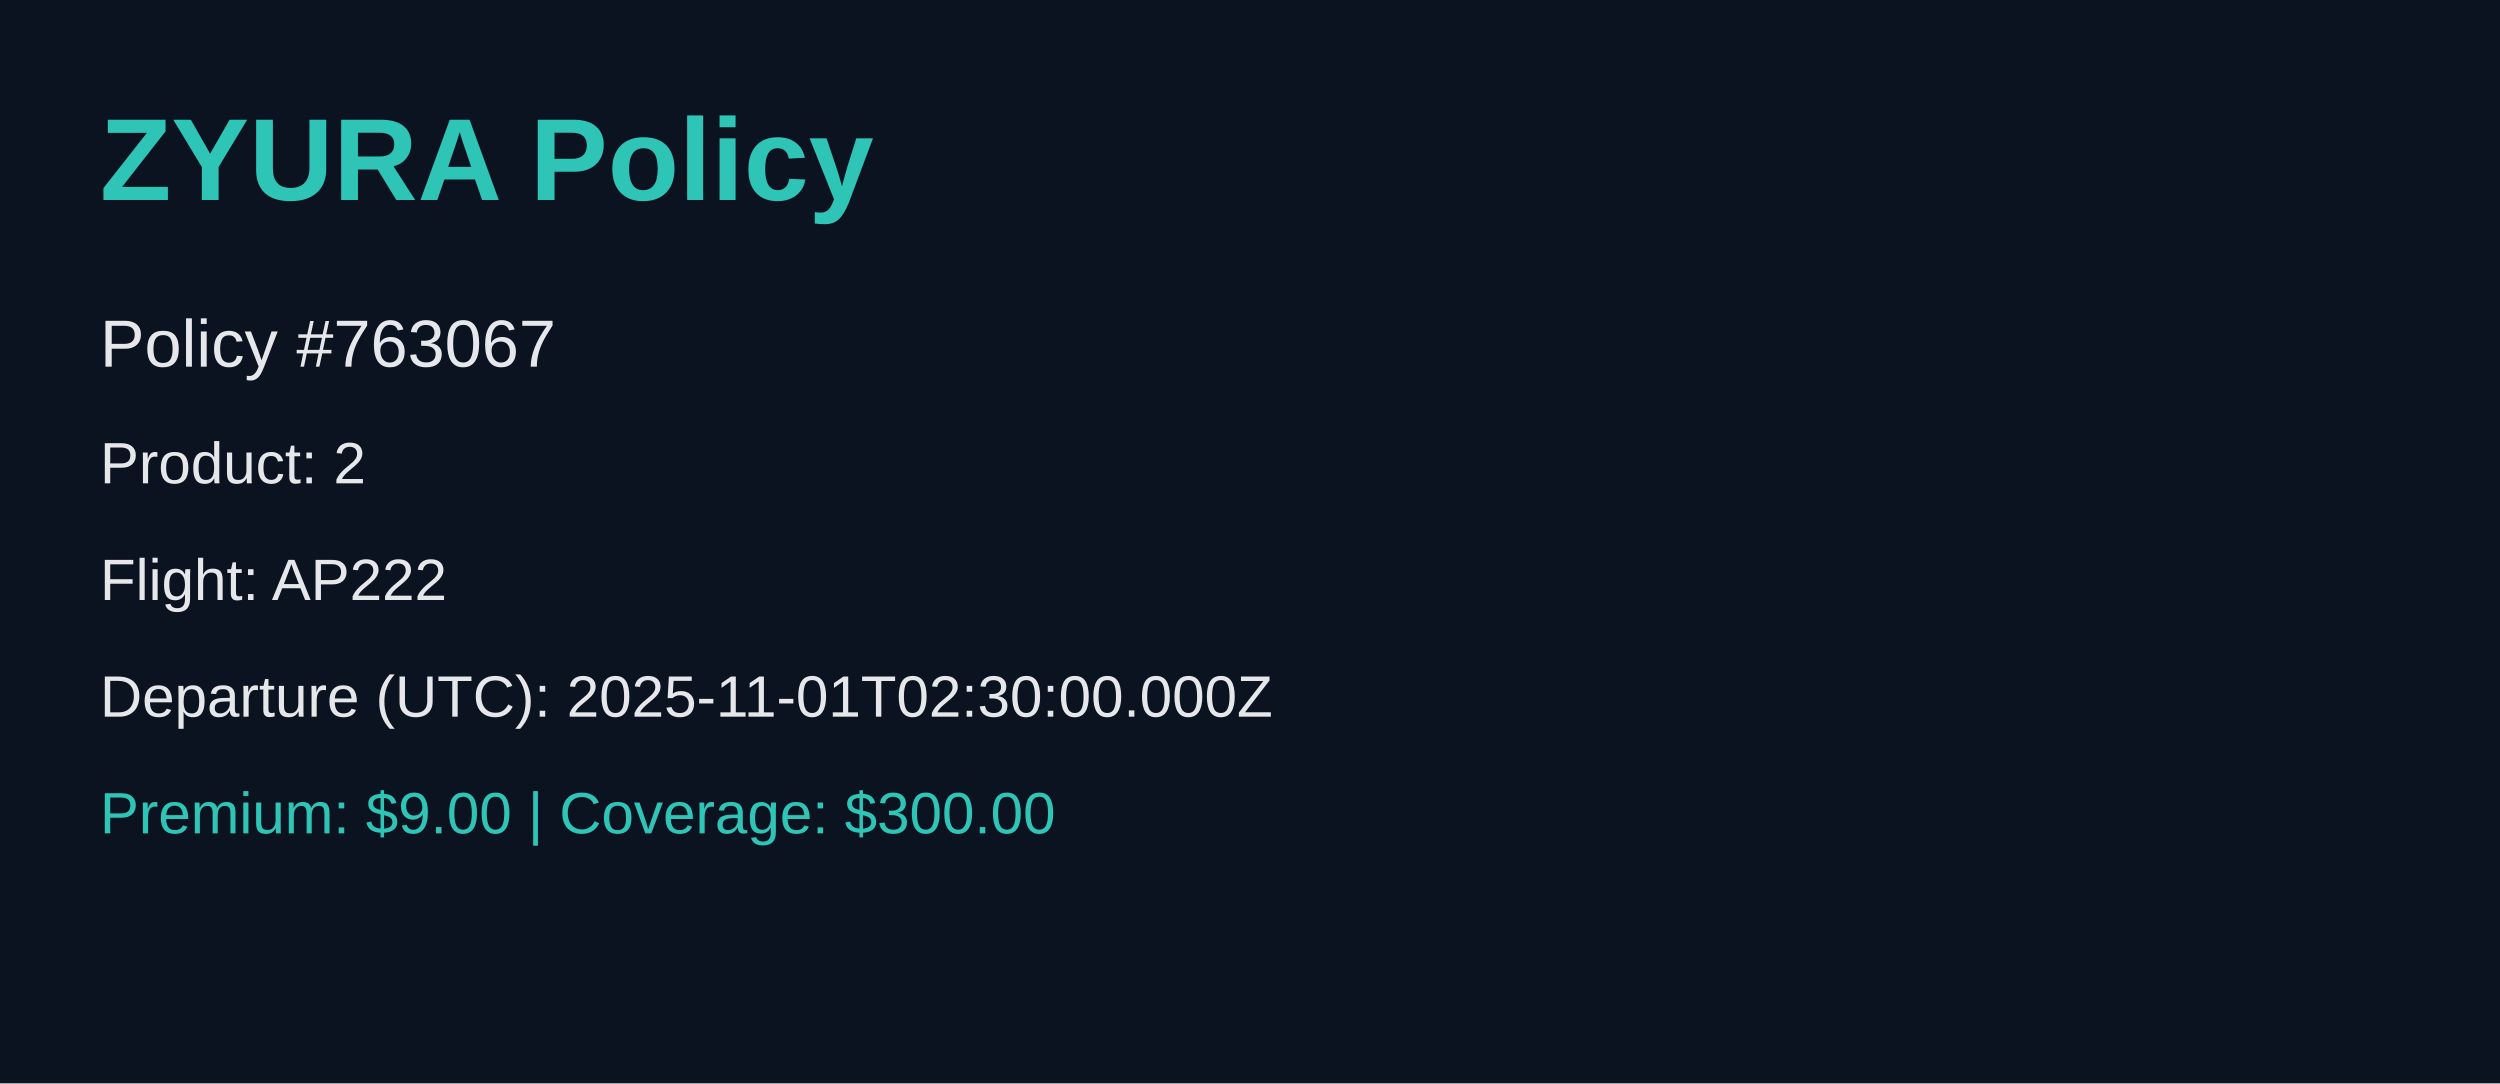
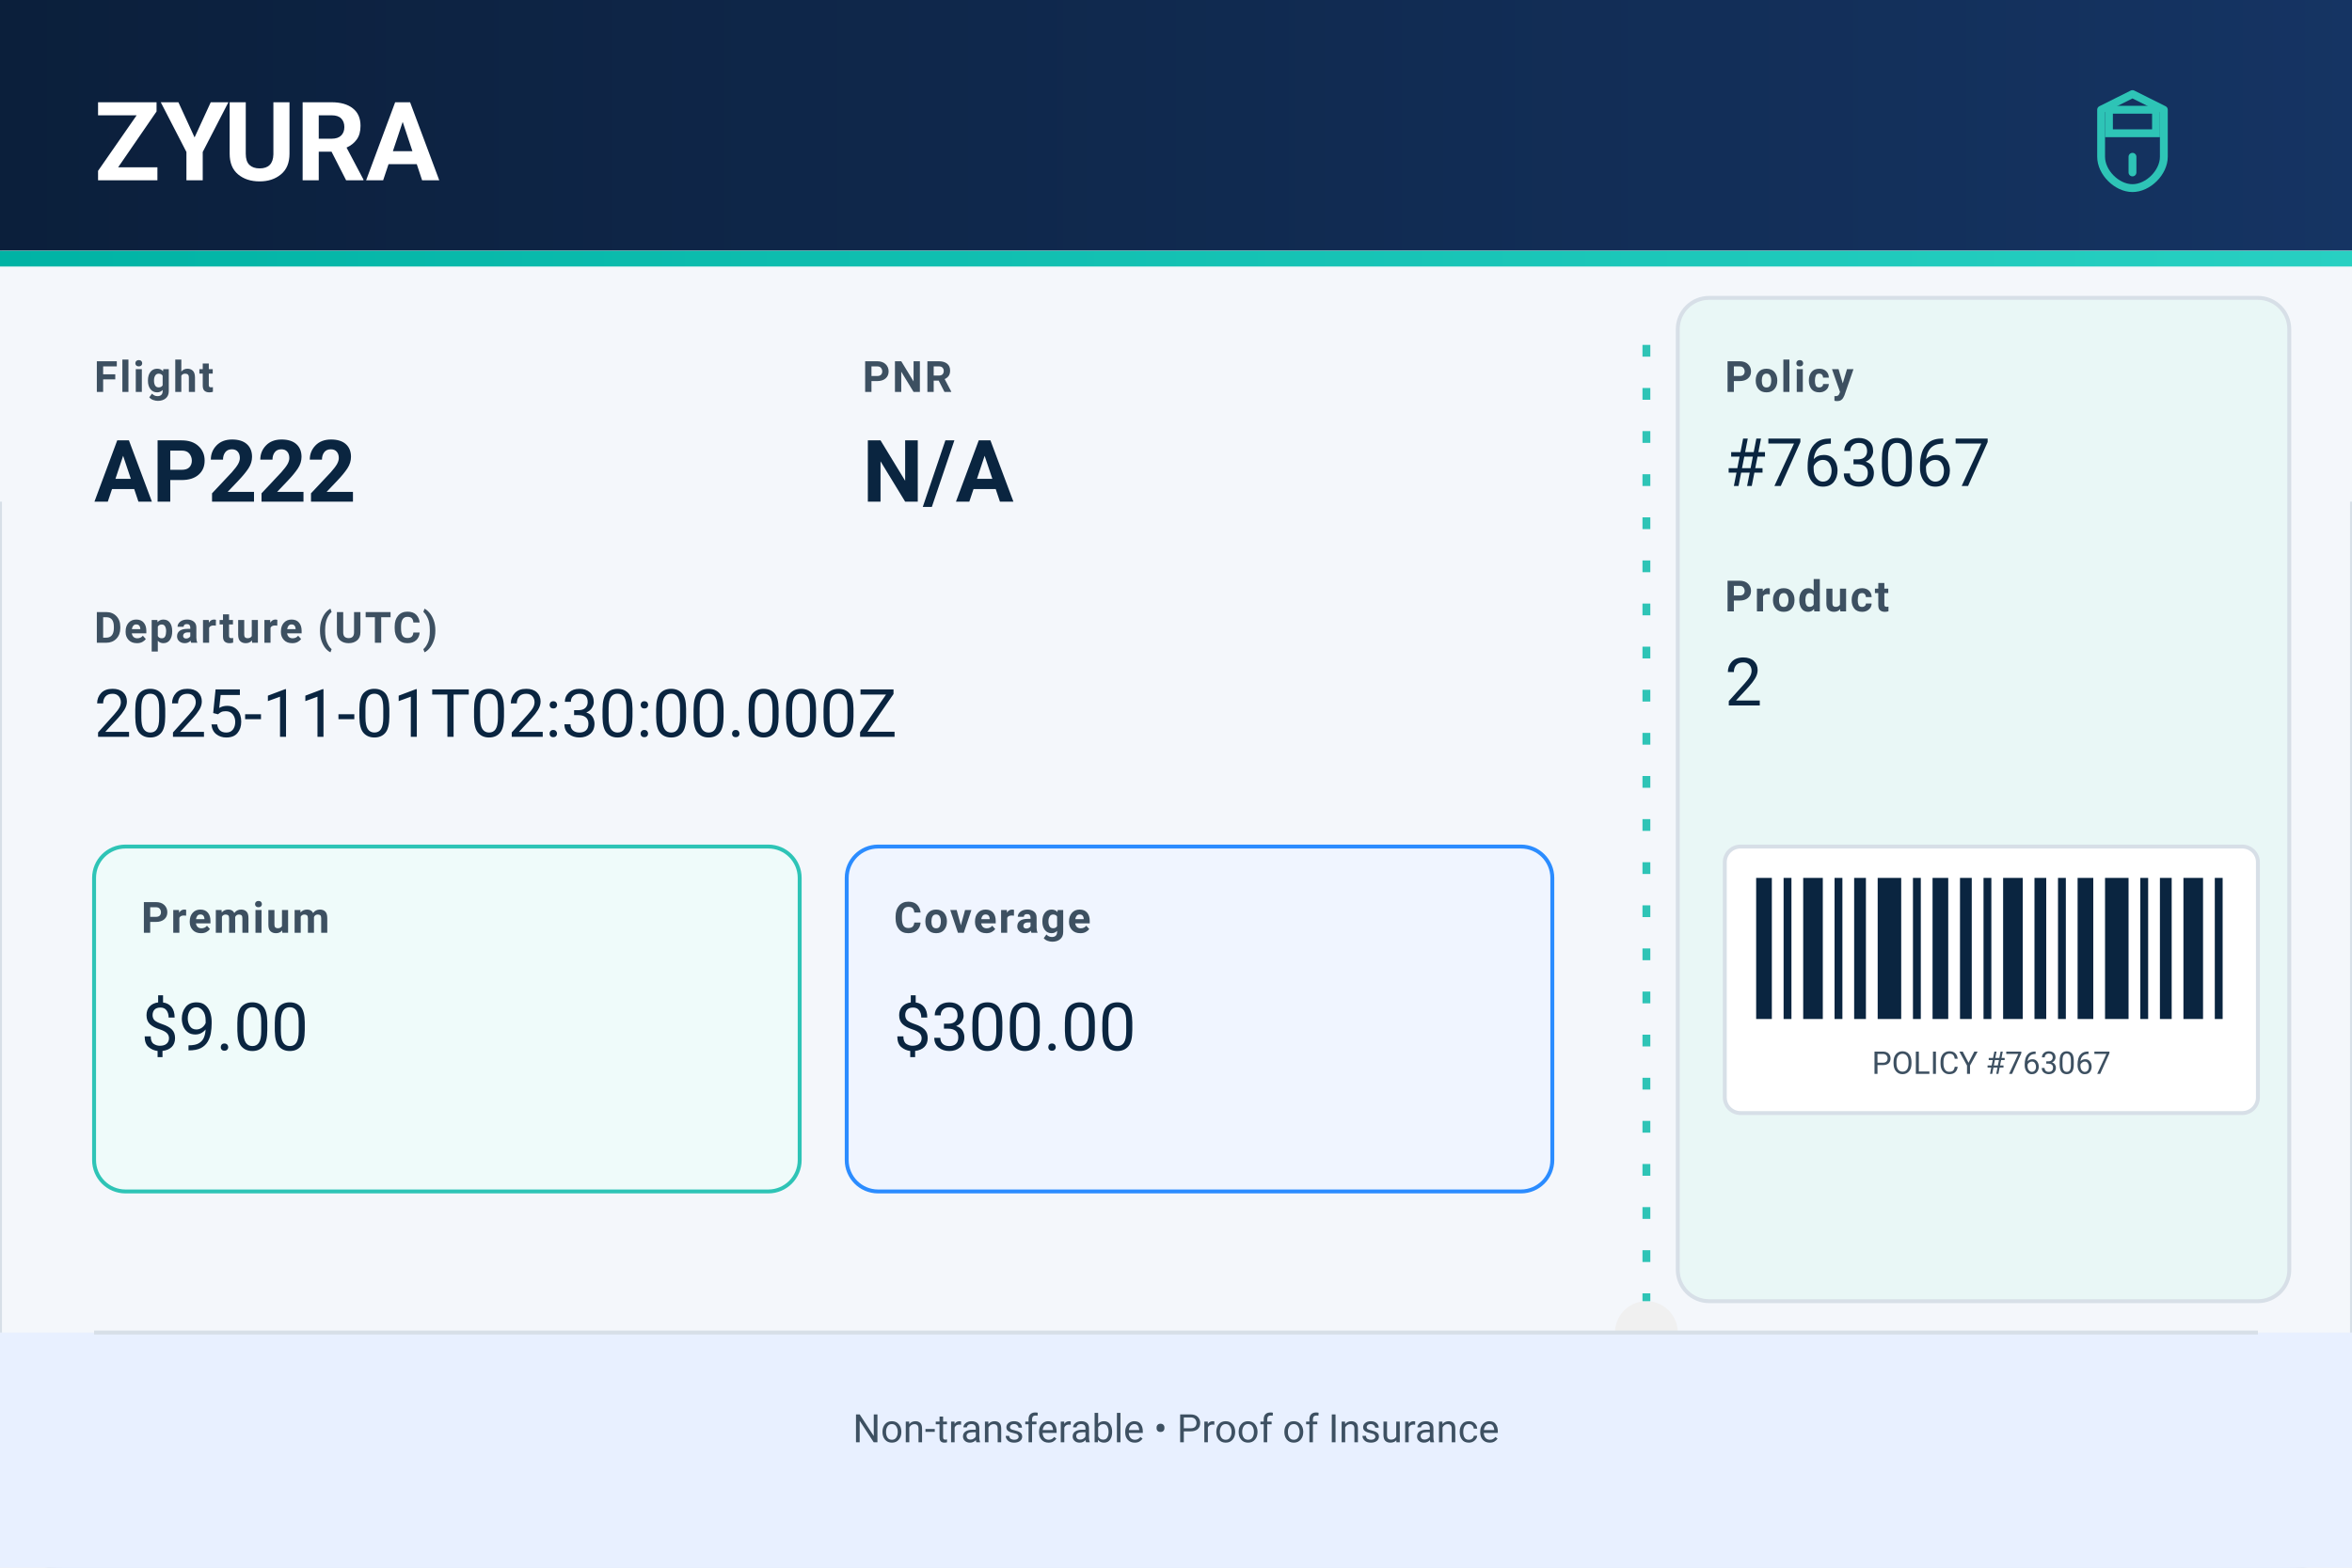
- <svg xmlns="http://www.w3.org/2000/svg" width="600" height="260" viewBox="0 0 600 260">
-   <rect width="600" height="260" fill="#0b1220" />
-   <text x="24" y="48" fill="#2EC4B6" font-size="28" font-family="Segoe UI, Arial, sans-serif" font-weight="bold">ZYURA Policy</text>
-   <text x="24" y="88" fill="#E6E7EB" font-size="16" font-family="Segoe UI, Arial, sans-serif">Policy #763067</text>
-   <text x="24" y="116" fill="#E6E7EB" font-size="14" font-family="Segoe UI, Arial, sans-serif">Product: 2</text>
-   <text x="24" y="144" fill="#E6E7EB" font-size="14" font-family="Segoe UI, Arial, sans-serif">Flight: AP222</text>
-   <text x="24" y="172" fill="#E6E7EB" font-size="14" font-family="Segoe UI, Arial, sans-serif">Departure (UTC): 2025-11-01T02:30:00.000Z</text>
-   <text x="24" y="200" fill="#2EC4B6" font-size="14" font-family="Segoe UI, Arial, sans-serif">Premium: $9.00 | Coverage: $300.00</text>
+ <svg xmlns="http://www.w3.org/2000/svg" width="600" height="400" viewBox="0 0 600 400" role="img" aria-label="ZYURA airline-style boarding pass for insurance NFT. Flight AP222, departure 2025-11-01T02:30:00.000Z. Policy #763067, Product 2. Premium $9.00, Coverage $300.00. Non-transferable proof of insurance.">
+   <defs>
+     <style>
+       .brand { font-family: 'Segoe UI', Roboto, Helvetica, Arial, sans-serif; font-size: 28px; font-weight: bold; fill: #ffffff; }
+       .label { font-family: 'Segoe UI', Roboto, Helvetica, Arial, sans-serif; font-size: 11px; font-weight: bold; fill: #3D5061; text-transform: uppercase; letter-spacing: 0.5px; }
+       .value { font-family: 'Segoe UI', Roboto, Helvetica, Arial, sans-serif; font-size: 17px; font-weight: normal; fill: #0A2540; }
+       .value-large { font-family: 'Segoe UI', Roboto, Helvetica, Arial, sans-serif; font-size: 22px; font-weight: bold; fill: #0A2540; }
+       .footer-text { font-family: 'Segoe UI', Roboto, Helvetica, Arial, sans-serif; font-size: 10px; fill: #3D5061; }
+       .barcode-label { font-family: 'Segoe UI', Roboto, Helvetica, Arial, sans-serif; font-size: 8px; fill: #3D5061; }
+     </style>
+     <linearGradient id="headerGrad" x1="0%" y1="0%" x2="100%" y2="0%">
+       <stop offset="0%" style="stop-color:#0B1F3B;stop-opacity:1" />
+       <stop offset="100%" style="stop-color:#153463;stop-opacity:1" />
+     </linearGradient>
+     <linearGradient id="accentGrad" x1="0%" y1="0%" x2="100%" y2="0%">
+       <stop offset="0%" style="stop-color:#00B3A4;stop-opacity:1" />
+       <stop offset="100%" style="stop-color:#28D0C2;stop-opacity:1" />
+     </linearGradient>
+     <mask id="perforationMask">
+       <rect x="0" y="0" width="600" height="400" fill="white" />
+       <circle cx="420" cy="80" r="8" fill="black" />
+       <circle cx="420" cy="340" r="8" fill="black" />
+     </mask>
+   </defs>
+   <g mask="url(#perforationMask)">
+     <rect x="0" y="0" width="600" height="400" fill="#F4F7FB" rx="16" />
+     <rect x="0" y="0" width="600" height="400" fill="none" stroke="#D7DFE7" stroke-width="1" rx="16" />
+   </g>
+   <g id="header">
+     <rect x="0" y="0" width="600" height="64" fill="url(#headerGrad)" rx="0" ry="0" />
+     <rect x="0" y="64" width="600" height="64" fill="#F4F7FB" />
+     <rect x="0" y="64" width="600" height="4" fill="url(#accentGrad)" />
+     <text x="24" y="46" class="brand">ZYURA</text>
+     <g transform="translate(552, 28)">
+       <path d="M 0 0 L 0 12 C 0 16 -4 20 -8 20 C -12 20 -16 16 -16 12 L -16 0 L -8 -4 Z" fill="none" stroke="#2EC4B6" stroke-width="2" stroke-linejoin="round" />
+       <line x1="-8" y1="12" x2="-8" y2="16" stroke="#2EC4B6" stroke-width="2" stroke-linecap="round" />
+       <rect x="-14" y="0" width="12" height="6" fill="none" stroke="#2EC4B6" stroke-width="2" />
+     </g>
+   </g>
+   <g id="perforation">
+     <line x1="420" y1="88" x2="420" y2="332" stroke="#2EC4B6" stroke-width="2" stroke-dasharray="3,8" />
+   </g>
+   <rect x="428" y="76" width="156" height="256" fill="#E9F7F6" stroke="#D7DFE7" stroke-width="1" rx="8" />
+   <g id="main">
+     <text x="24" y="100" class="label">Flight</text>
+     <text x="24" y="128" class="value-large">AP222</text>
+     <text x="220" y="100" class="label">PNR</text>
+     <text x="220" y="128" class="value-large">N/A</text>
+     <text x="24" y="164" class="label">Departure (UTC)</text>
+     <text x="24" y="188" class="value">2025-11-01T02:30:00.000Z</text>
+     <rect x="24" y="216" width="180" height="88" fill="#EFFBFA" stroke="#2EC4B6" stroke-width="1" rx="8" />
+     <text x="36" y="238" class="label">Premium</text>
+     <text x="36" y="268" class="value" font-weight="bold">$9.00</text>
+     <rect x="216" y="216" width="180" height="88" fill="#F0F5FF" stroke="#2B8CFF" stroke-width="1" rx="8" />
+     <text x="228" y="238" class="label">Coverage</text>
+     <text x="228" y="268" class="value" font-weight="bold">$300.00</text>
+   </g>
+   <g id="stub">
+     <text x="440" y="100" class="label">Policy</text>
+     <text x="440" y="124" class="value">#763067</text>
+     <text x="440" y="156" class="label">Product</text>
+     <text x="440" y="180" class="value">2</text>
+     <g id="barcode">
+       <rect x="440" y="216" width="136" height="68" fill="#ffffff" stroke="#D7DFE7" stroke-width="1" rx="4" />
+       <rect x="448" y="224" width="4" height="36" fill="#0A2540" />
+       <rect x="455" y="224" width="2" height="36" fill="#0A2540" />
+       <rect x="460" y="224" width="5" height="36" fill="#0A2540" />
+       <rect x="468" y="224" width="2" height="36" fill="#0A2540" />
+       <rect x="473" y="224" width="3" height="36" fill="#0A2540" />
+       <rect x="479" y="224" width="6" height="36" fill="#0A2540" />
+       <rect x="488" y="224" width="2" height="36" fill="#0A2540" />
+       <rect x="493" y="224" width="4" height="36" fill="#0A2540" />
+       <rect x="500" y="224" width="3" height="36" fill="#0A2540" />
+       <rect x="506" y="224" width="2" height="36" fill="#0A2540" />
+       <rect x="511" y="224" width="5" height="36" fill="#0A2540" />
+       <rect x="519" y="224" width="3" height="36" fill="#0A2540" />
+       <rect x="525" y="224" width="2" height="36" fill="#0A2540" />
+       <rect x="530" y="224" width="4" height="36" fill="#0A2540" />
+       <rect x="537" y="224" width="6" height="36" fill="#0A2540" />
+       <rect x="546" y="224" width="2" height="36" fill="#0A2540" />
+       <rect x="551" y="224" width="3" height="36" fill="#0A2540" />
+       <rect x="557" y="224" width="5" height="36" fill="#0A2540" />
+       <rect x="565" y="224" width="2" height="36" fill="#0A2540" />
+       <text x="508" y="274" class="barcode-label" text-anchor="middle">POLICY #763067</text>
+     </g>
+   </g>
+   <g id="footer">
+     <rect x="0" y="340" width="600" height="60" fill="#E8F0FF" rx="0" ry="0" />
+     <rect x="0" y="384" width="600" height="16" fill="#E8F0FF" rx="16" ry="16" />
+     <line x1="24" y1="340" x2="576" y2="340" stroke="#D7DFE7" stroke-width="1" />
+     <text x="300" y="368" class="footer-text" text-anchor="middle">Non-transferable • Proof of Insurance</text>
+   </g>
</svg>
